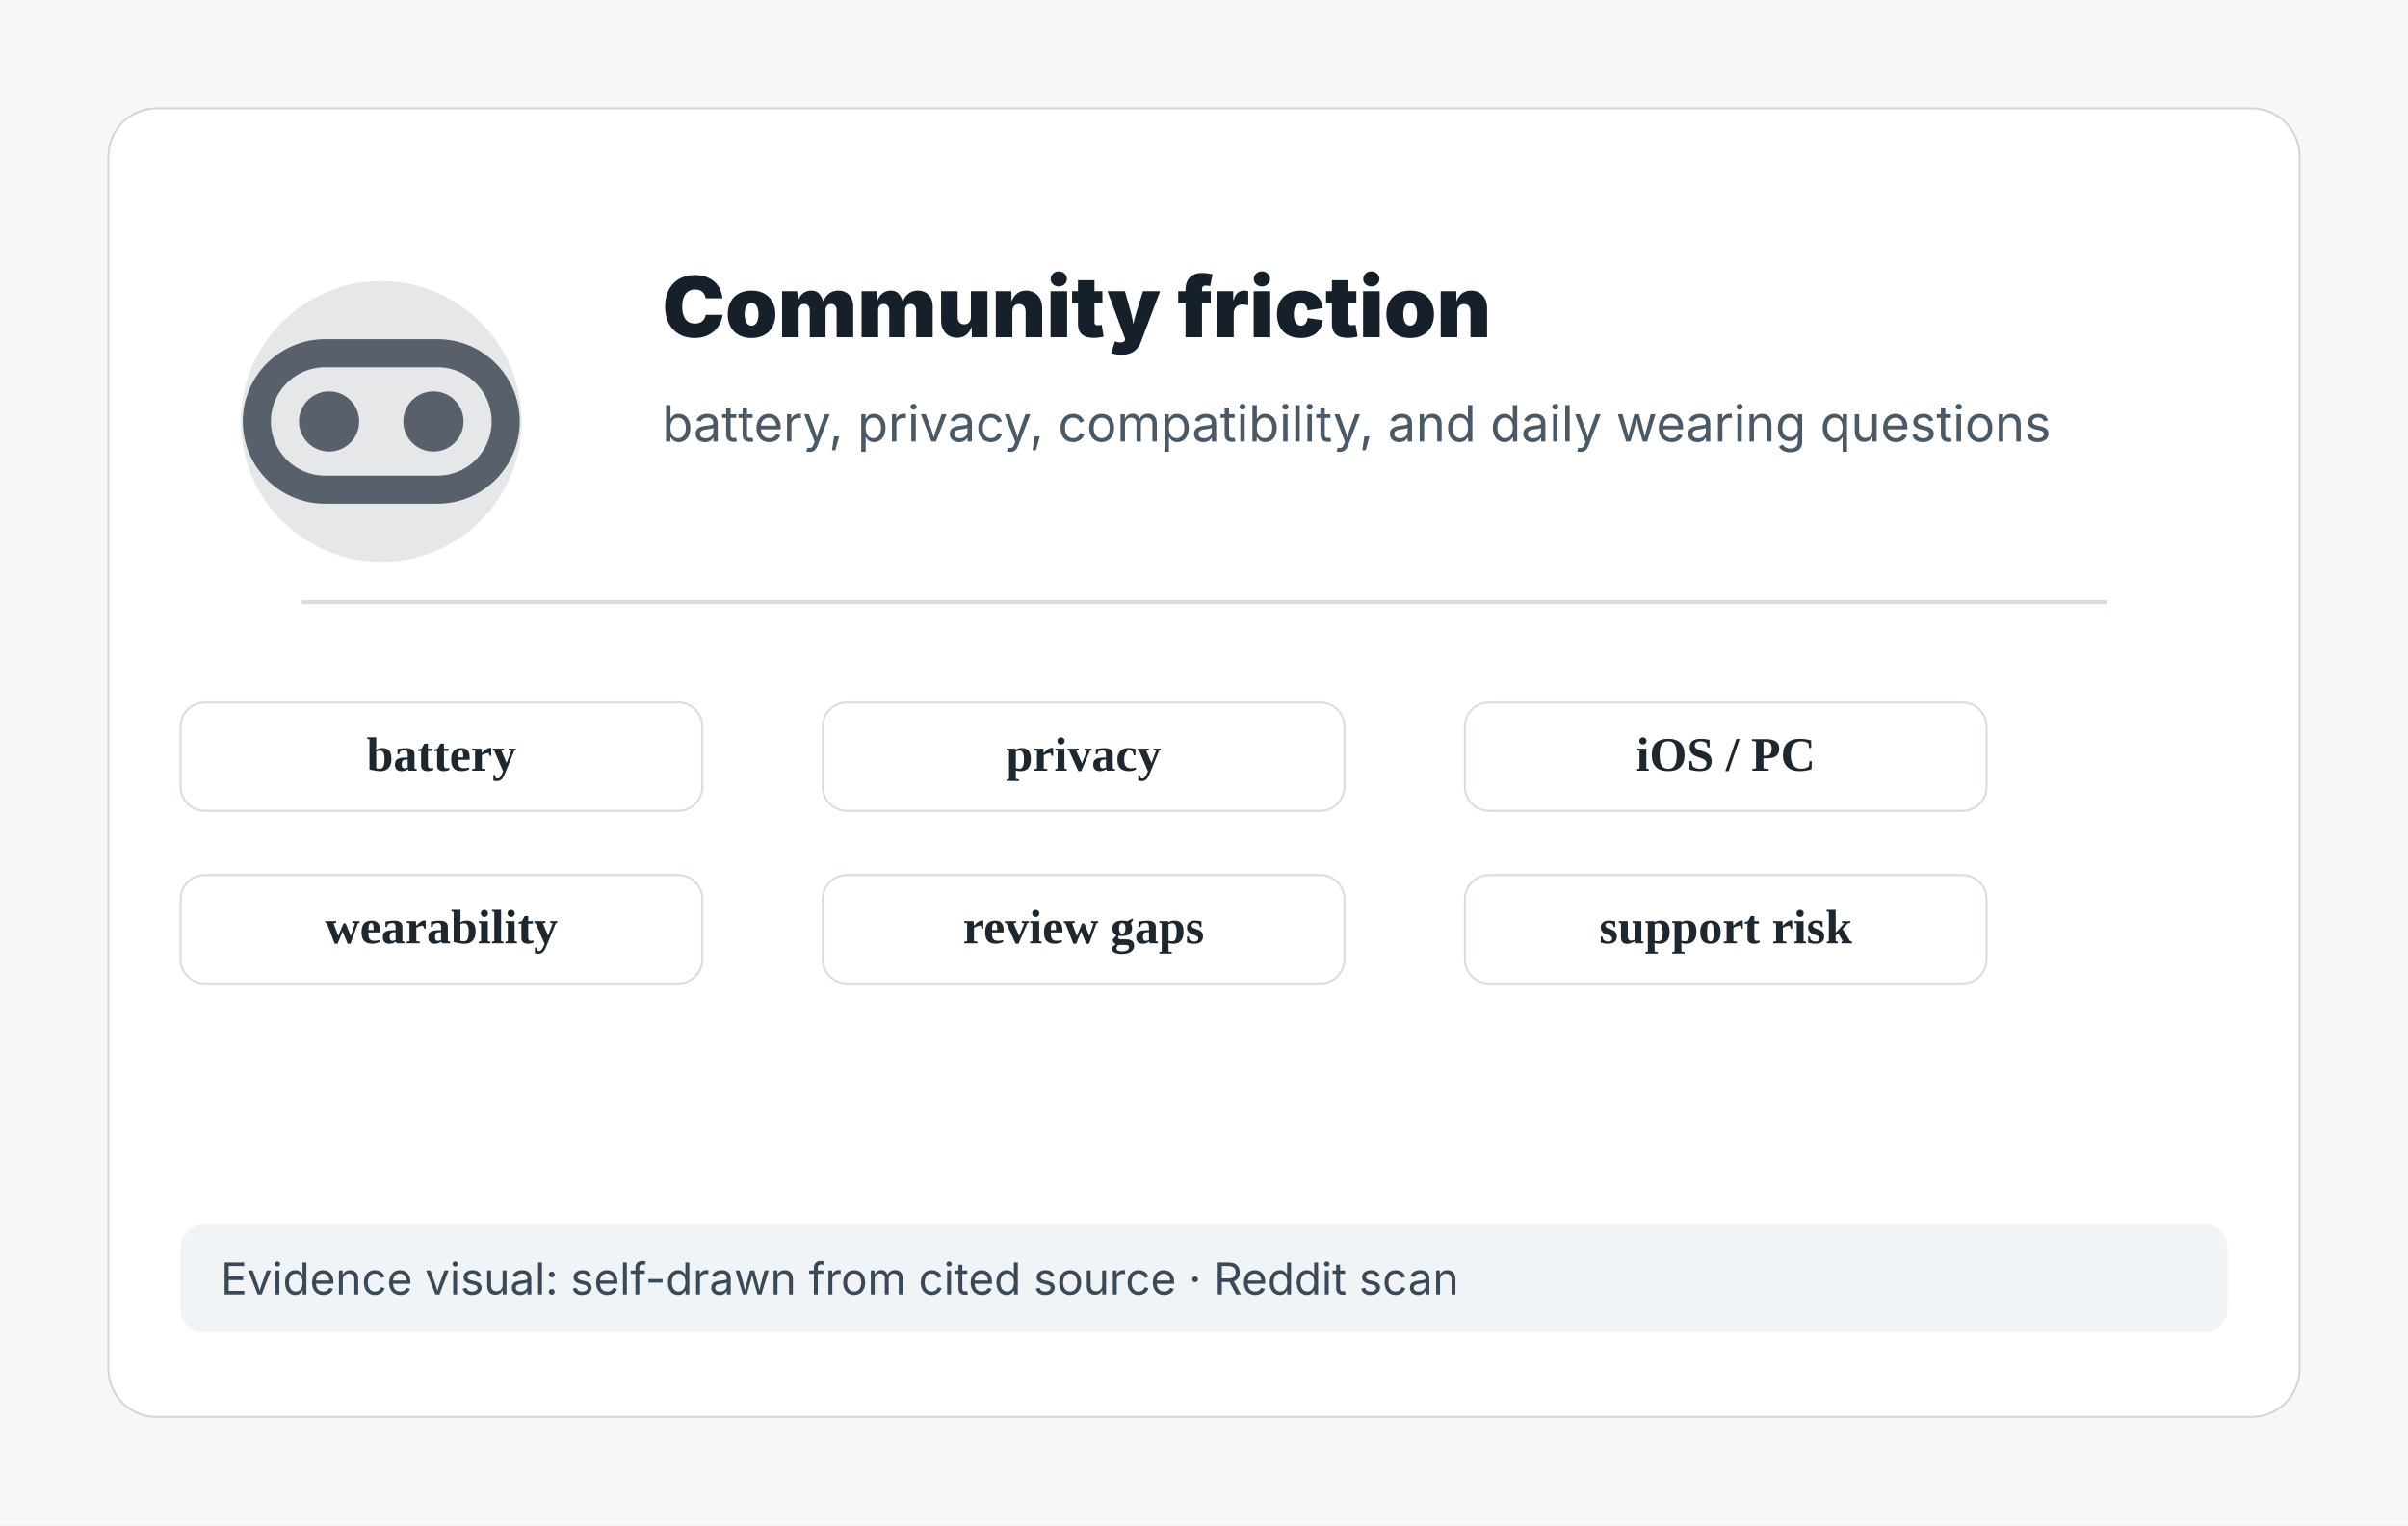
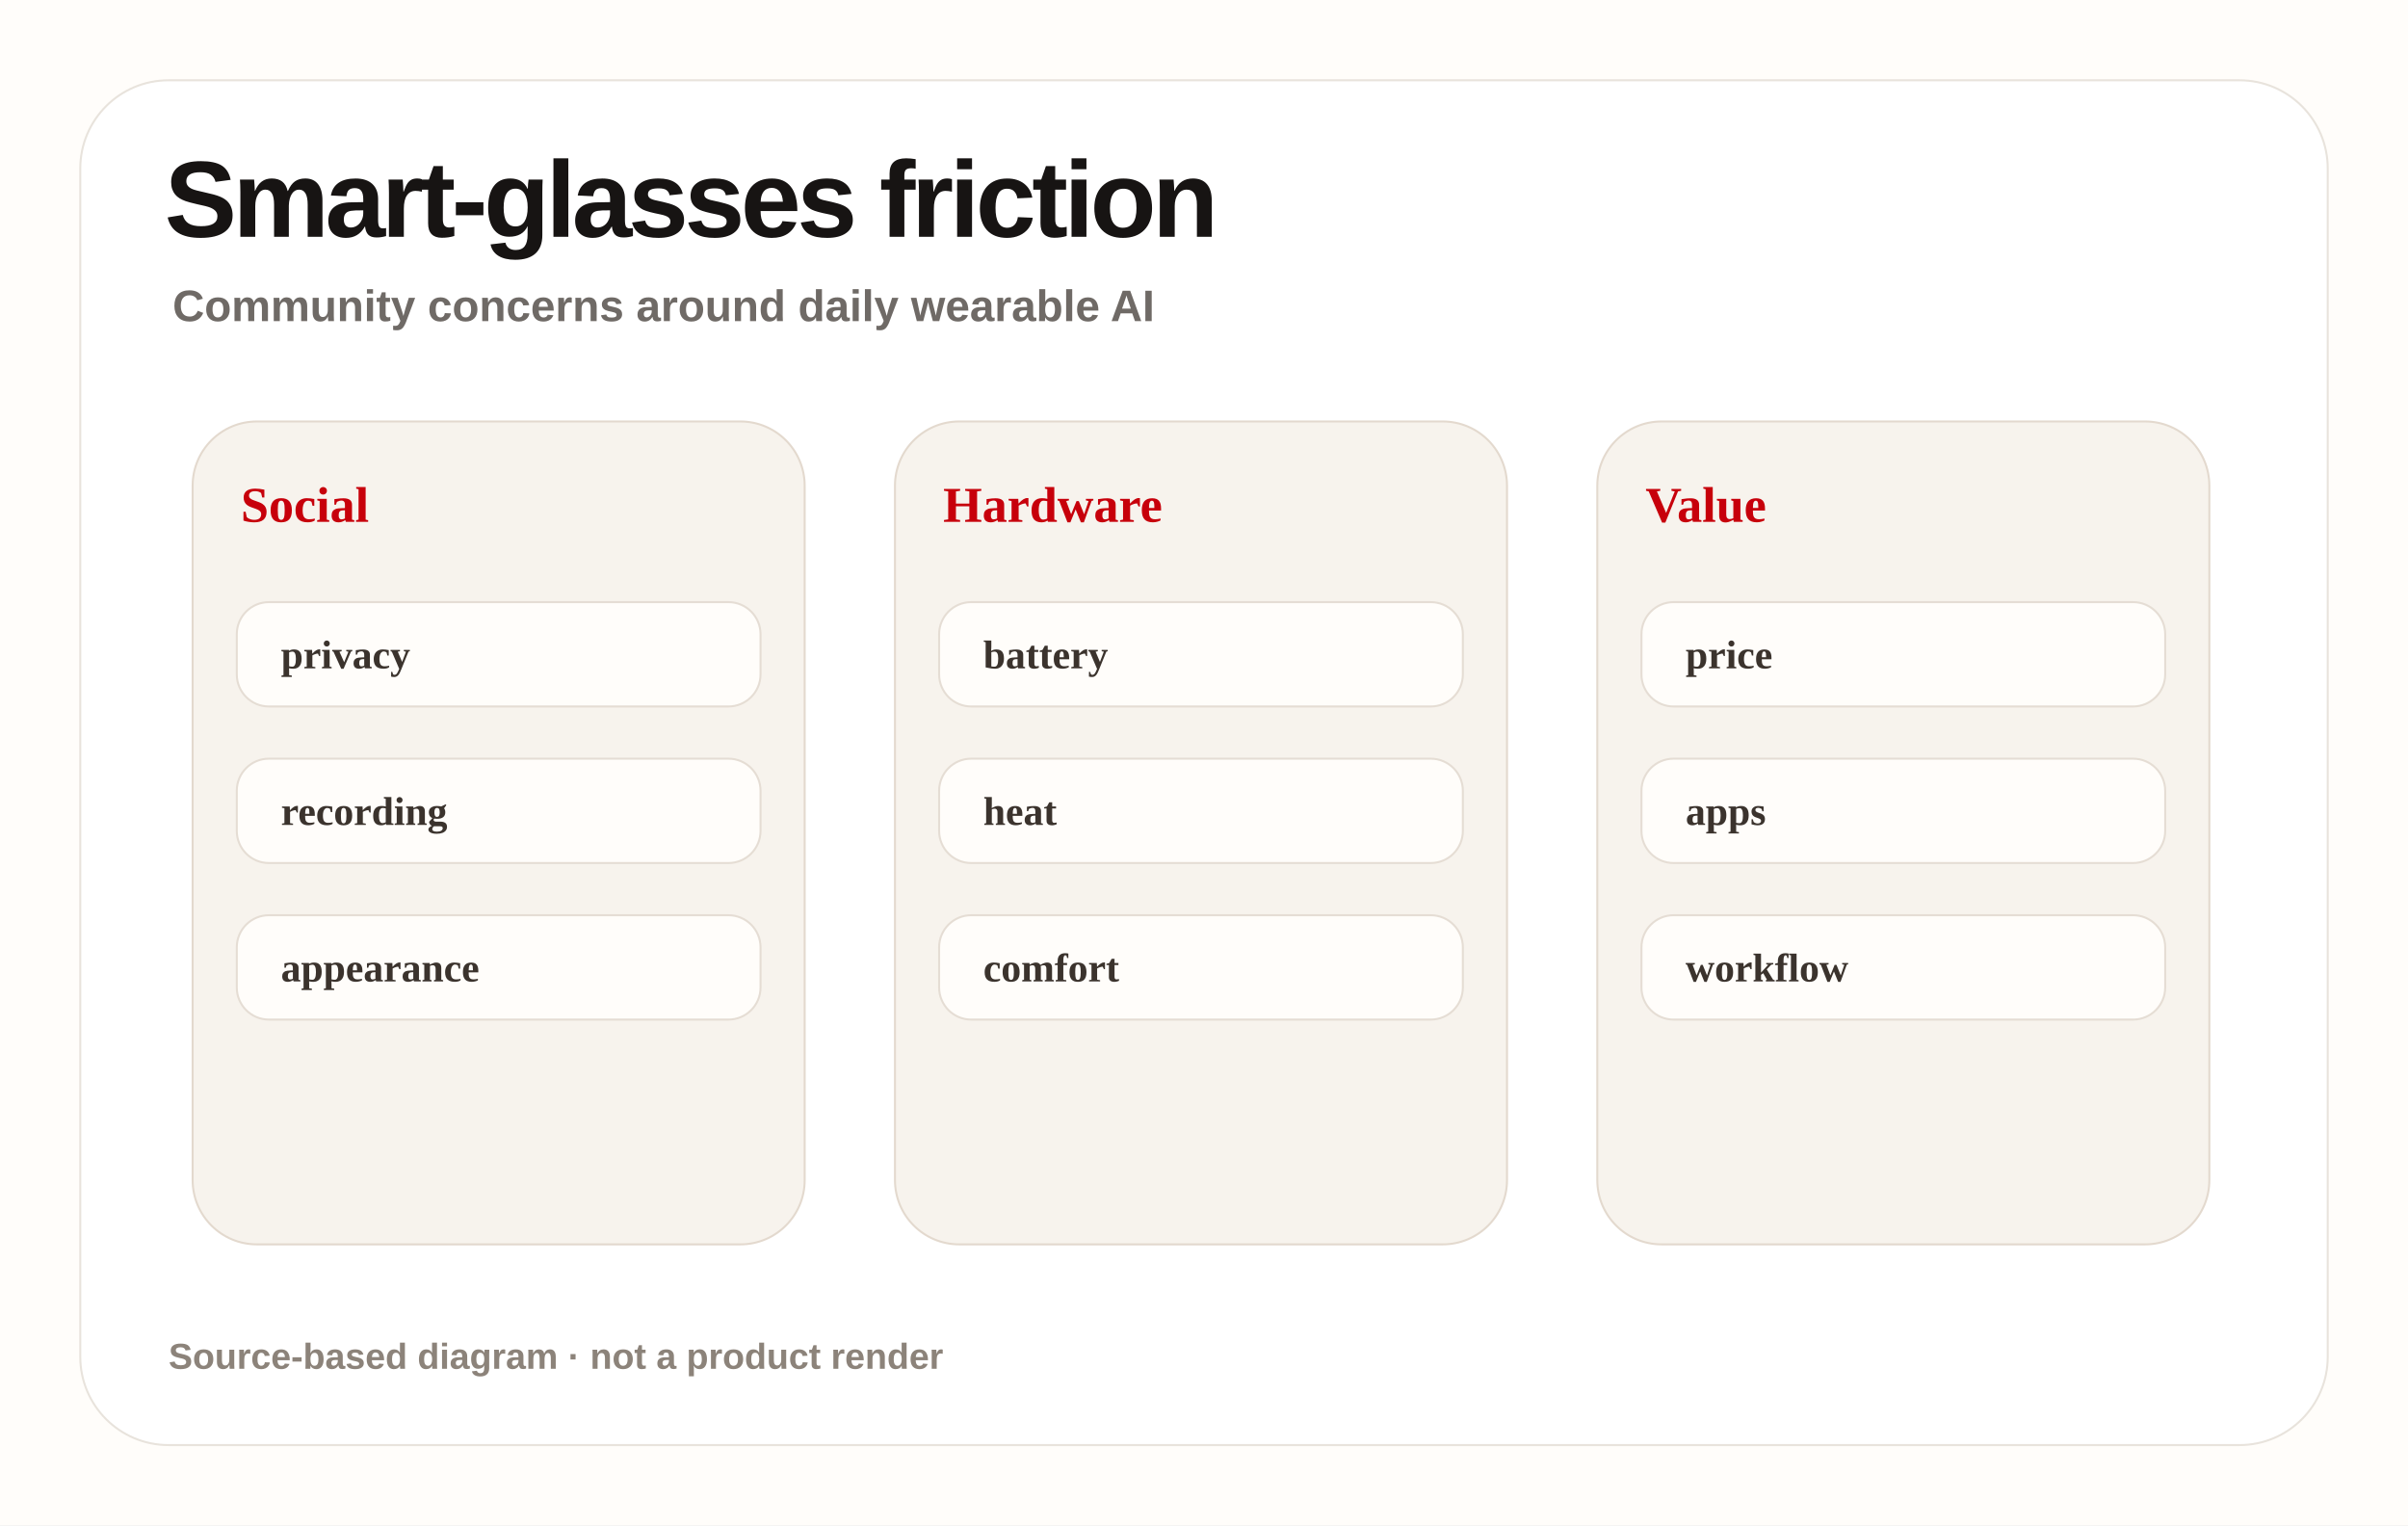
- <svg xmlns="http://www.w3.org/2000/svg" width="1200" height="760" viewBox="0 0 1200 760">
-   <rect width="1200" height="760" fill="#f7f8f6" />
-   <rect x="54" y="54" width="1092" height="652" rx="24" fill="#ffffff" stroke="#cfd7dd" />
-   <circle cx="190" cy="210" r="70" fill="#58606b" opacity="0.15" />
-   <rect x="128" y="176" width="124" height="68" rx="34" fill="none" stroke="#58606b" stroke-width="14" />
-   <circle cx="164" cy="210" r="15" fill="#58606b" />
-   <circle cx="216" cy="210" r="15" fill="#58606b" />
-   <text x="330" y="168" font-family="Inter,Arial,sans-serif" font-size="42" font-weight="900" fill="#16202a">Community friction</text>
-   <text x="330" y="220" font-family="Inter,Arial,sans-serif" font-size="25" fill="#4a5967">battery, privacy, compatibility, and daily wearing questions</text>
-   <path d="M150 300 H1050" stroke="#d7dde2" stroke-width="2" />
-   <rect x="90" y="350" width="260" height="54" rx="12" fill="#fff" stroke="#d6dde4" />
-   <text x="220" y="384" text-anchor="middle" font-size="24" font-weight="700" fill="#1d2730">battery</text>
-   <rect x="410" y="350" width="260" height="54" rx="12" fill="#fff" stroke="#d6dde4" />
-   <text x="540" y="384" text-anchor="middle" font-size="24" font-weight="700" fill="#1d2730">privacy</text>
-   <rect x="730" y="350" width="260" height="54" rx="12" fill="#fff" stroke="#d6dde4" />
-   <text x="860" y="384" text-anchor="middle" font-size="24" font-weight="700" fill="#1d2730">iOS / PC</text>
-   <rect x="90" y="436" width="260" height="54" rx="12" fill="#fff" stroke="#d6dde4" />
-   <text x="220" y="470" text-anchor="middle" font-size="24" font-weight="700" fill="#1d2730">wearability</text>
-   <rect x="410" y="436" width="260" height="54" rx="12" fill="#fff" stroke="#d6dde4" />
-   <text x="540" y="470" text-anchor="middle" font-size="24" font-weight="700" fill="#1d2730">review gaps</text>
-   <rect x="730" y="436" width="260" height="54" rx="12" fill="#fff" stroke="#d6dde4" />
-   <text x="860" y="470" text-anchor="middle" font-size="24" font-weight="700" fill="#1d2730">support risk</text>
-   <rect x="90" y="610" width="1020" height="54" rx="12" fill="#f0f4f7" />
-   <text x="110" y="645" font-family="Inter,Arial,sans-serif" font-size="22" fill="#394957">Evidence visual: self-drawn from cited source · Reddit scan</text>
+ <svg xmlns="http://www.w3.org/2000/svg" width="1200" height="760" viewBox="0 0 1200 760" role="img" aria-label="Smart-glasses friction">
+   <rect width="1200" height="760" fill="#fffdfa" />
+   <rect x="40" y="40" width="1120" height="680" rx="44" fill="#ffffff" stroke="#e8e3dc" />
+   <text x="82" y="118" font-family="Aptos, Arial, sans-serif" font-size="54" font-weight="950" letter-spacing="-2" fill="#171413">Smart-glasses friction</text>
+   <text x="86" y="160" font-family="Aptos, Arial, sans-serif" font-size="22" font-weight="700" fill="#6f6a66">Community concerns around daily wearable AI</text>
+   <rect x="96" y="210" width="305" height="410" rx="32" fill="#f7f3ed" stroke="#e3d9ce" />
+   <text x="120" y="260" font-size="25" font-weight="900" fill="#c7000b">Social</text>
+   <rect x="118" y="300" width="261" height="52" rx="16" fill="#fffdfa" stroke="#e5ddd4" />
+   <text x="140" y="333" font-size="20" font-weight="700" fill="#3b332d">privacy</text>
+   <rect x="118" y="378" width="261" height="52" rx="16" fill="#fffdfa" stroke="#e5ddd4" />
+   <text x="140" y="411" font-size="20" font-weight="700" fill="#3b332d">recording</text>
+   <rect x="118" y="456" width="261" height="52" rx="16" fill="#fffdfa" stroke="#e5ddd4" />
+   <text x="140" y="489" font-size="20" font-weight="700" fill="#3b332d">appearance</text>
+   <rect x="446" y="210" width="305" height="410" rx="32" fill="#f7f3ed" stroke="#e3d9ce" />
+   <text x="470" y="260" font-size="25" font-weight="900" fill="#c7000b">Hardware</text>
+   <rect x="468" y="300" width="261" height="52" rx="16" fill="#fffdfa" stroke="#e5ddd4" />
+   <text x="490" y="333" font-size="20" font-weight="700" fill="#3b332d">battery</text>
+   <rect x="468" y="378" width="261" height="52" rx="16" fill="#fffdfa" stroke="#e5ddd4" />
+   <text x="490" y="411" font-size="20" font-weight="700" fill="#3b332d">heat</text>
+   <rect x="468" y="456" width="261" height="52" rx="16" fill="#fffdfa" stroke="#e5ddd4" />
+   <text x="490" y="489" font-size="20" font-weight="700" fill="#3b332d">comfort</text>
+   <rect x="796" y="210" width="305" height="410" rx="32" fill="#f7f3ed" stroke="#e3d9ce" />
+   <text x="820" y="260" font-size="25" font-weight="900" fill="#c7000b">Value</text>
+   <rect x="818" y="300" width="261" height="52" rx="16" fill="#fffdfa" stroke="#e5ddd4" />
+   <text x="840" y="333" font-size="20" font-weight="700" fill="#3b332d">price</text>
+   <rect x="818" y="378" width="261" height="52" rx="16" fill="#fffdfa" stroke="#e5ddd4" />
+   <text x="840" y="411" font-size="20" font-weight="700" fill="#3b332d">apps</text>
+   <rect x="818" y="456" width="261" height="52" rx="16" fill="#fffdfa" stroke="#e5ddd4" />
+   <text x="840" y="489" font-size="20" font-weight="700" fill="#3b332d">workflow</text>
+   <text x="84" y="682" font-family="Aptos, Arial, sans-serif" font-size="18" font-weight="700" fill="#8c837a">Source-based diagram · not a product render</text>
</svg>
